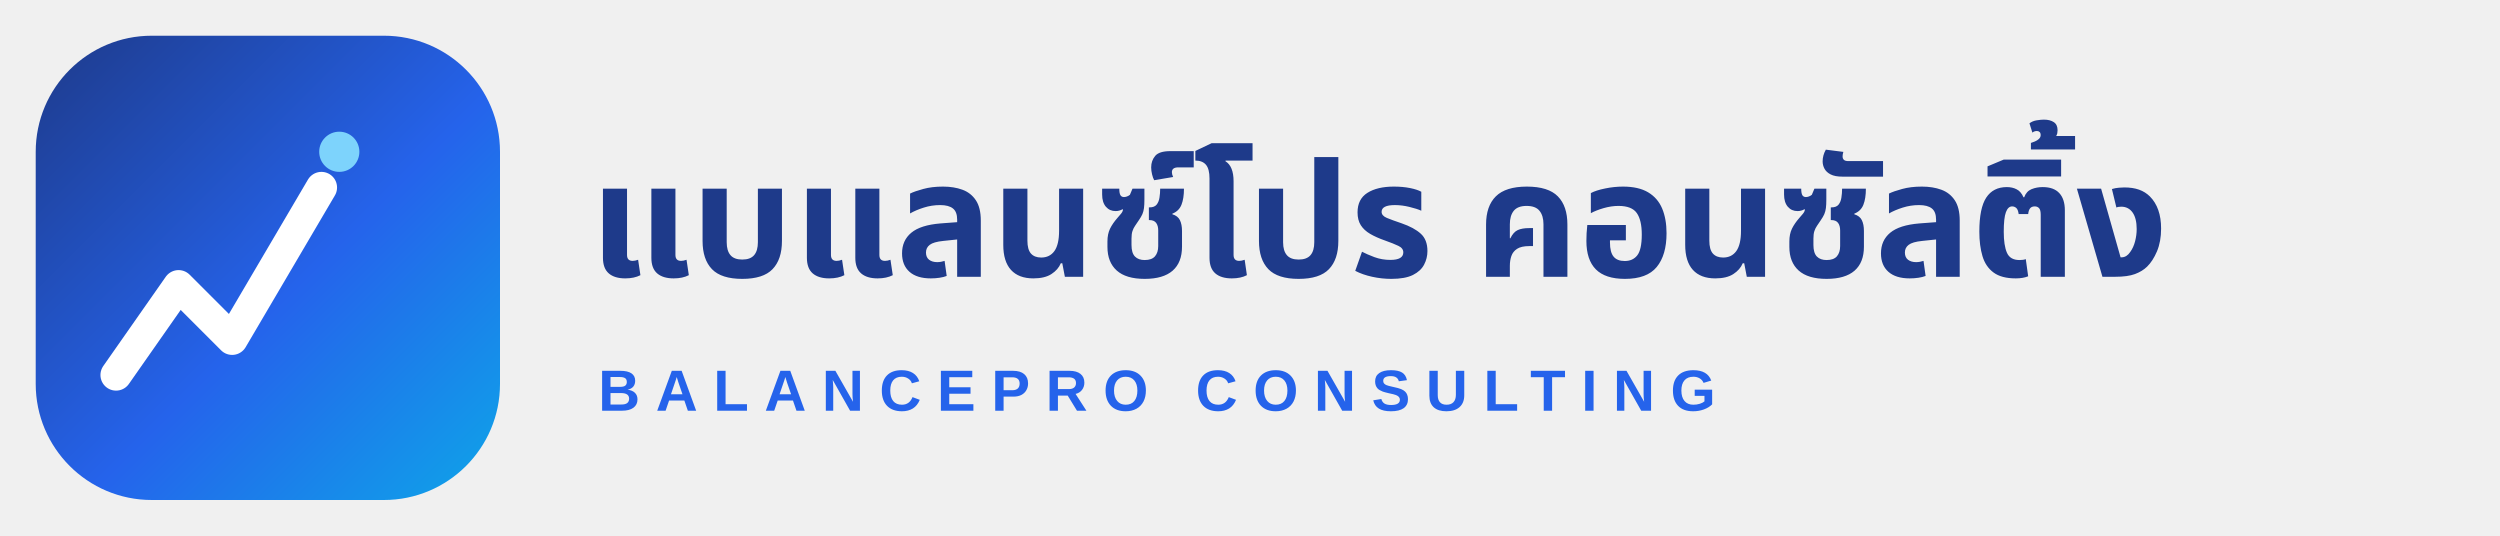
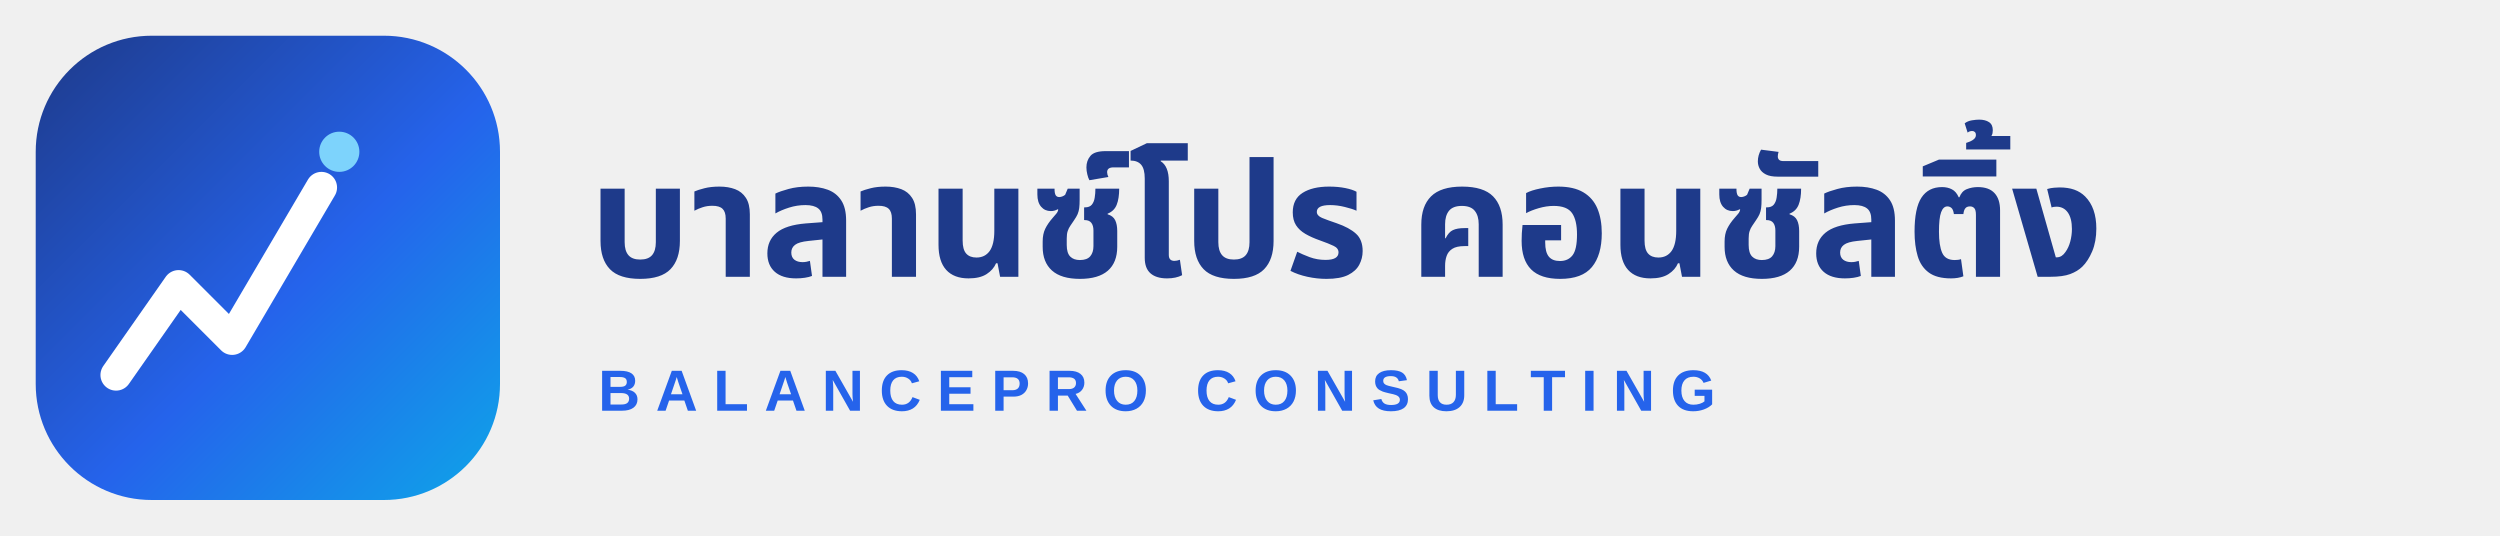
<svg xmlns="http://www.w3.org/2000/svg" viewBox="0 0 560 120">
  <defs>
    <linearGradient id="lg" x1="0" y1="0" x2="1" y2="1">
      <stop offset="0" stop-color="#1e3a8a" />
      <stop offset=".55" stop-color="#2563eb" />
      <stop offset="1" stop-color="#0ea5e9" />
    </linearGradient>
  </defs>
  <rect x="8" y="8" width="104" height="104" rx="26" fill="url(#lg)" />
  <path d="M26 84l14-20 12 12 20-34" stroke="#fff" stroke-width="7" fill="none" stroke-linecap="round" stroke-linejoin="round" />
  <circle cx="76" cy="34" r="4.5" fill="#7dd3fc" />
-   <text x="132" y="62" font-family="Prompt,'Noto Sans Thai',sans-serif" font-size="36" font-weight="800" fill="#1e3a8a">แบแลนซ์โปร คอนซัลติ้ง</text>
+   <text x="132" y="62" font-family="Prompt,'Noto Sans Thai',sans-serif" font-size="36" font-weight="800" fill="#1e3a8a">บาลานซ์โปร คอนซัลติ้ง</text>
  <text x="134" y="92" font-family="Arial,Helvetica,sans-serif" font-size="13" font-weight="700" letter-spacing="3.5" fill="#2563eb">BALANCEPRO CONSULTING</text>
</svg>
